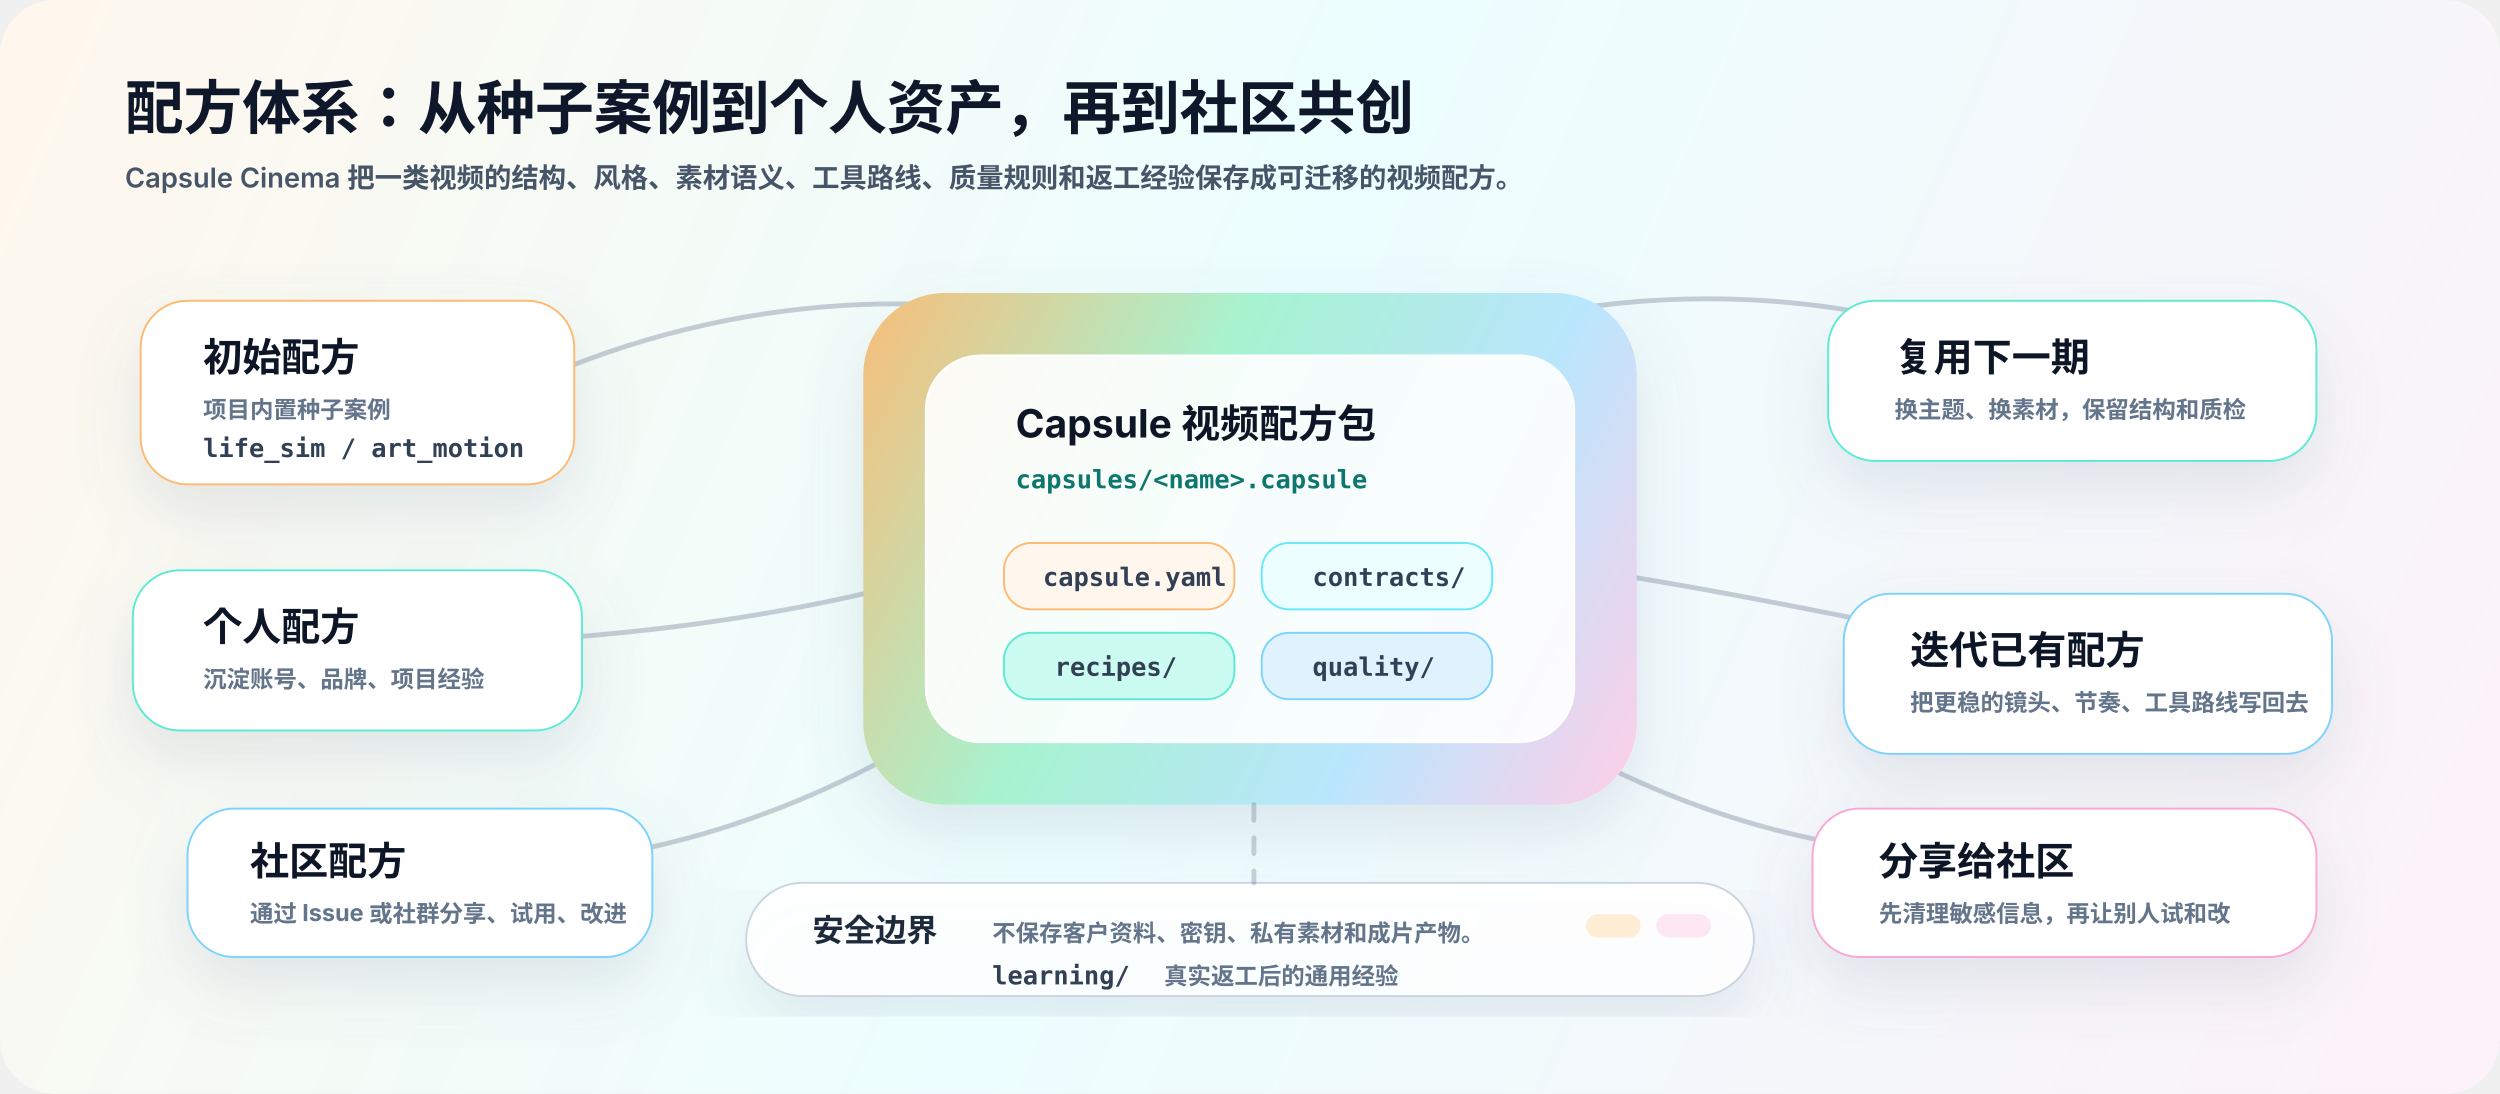
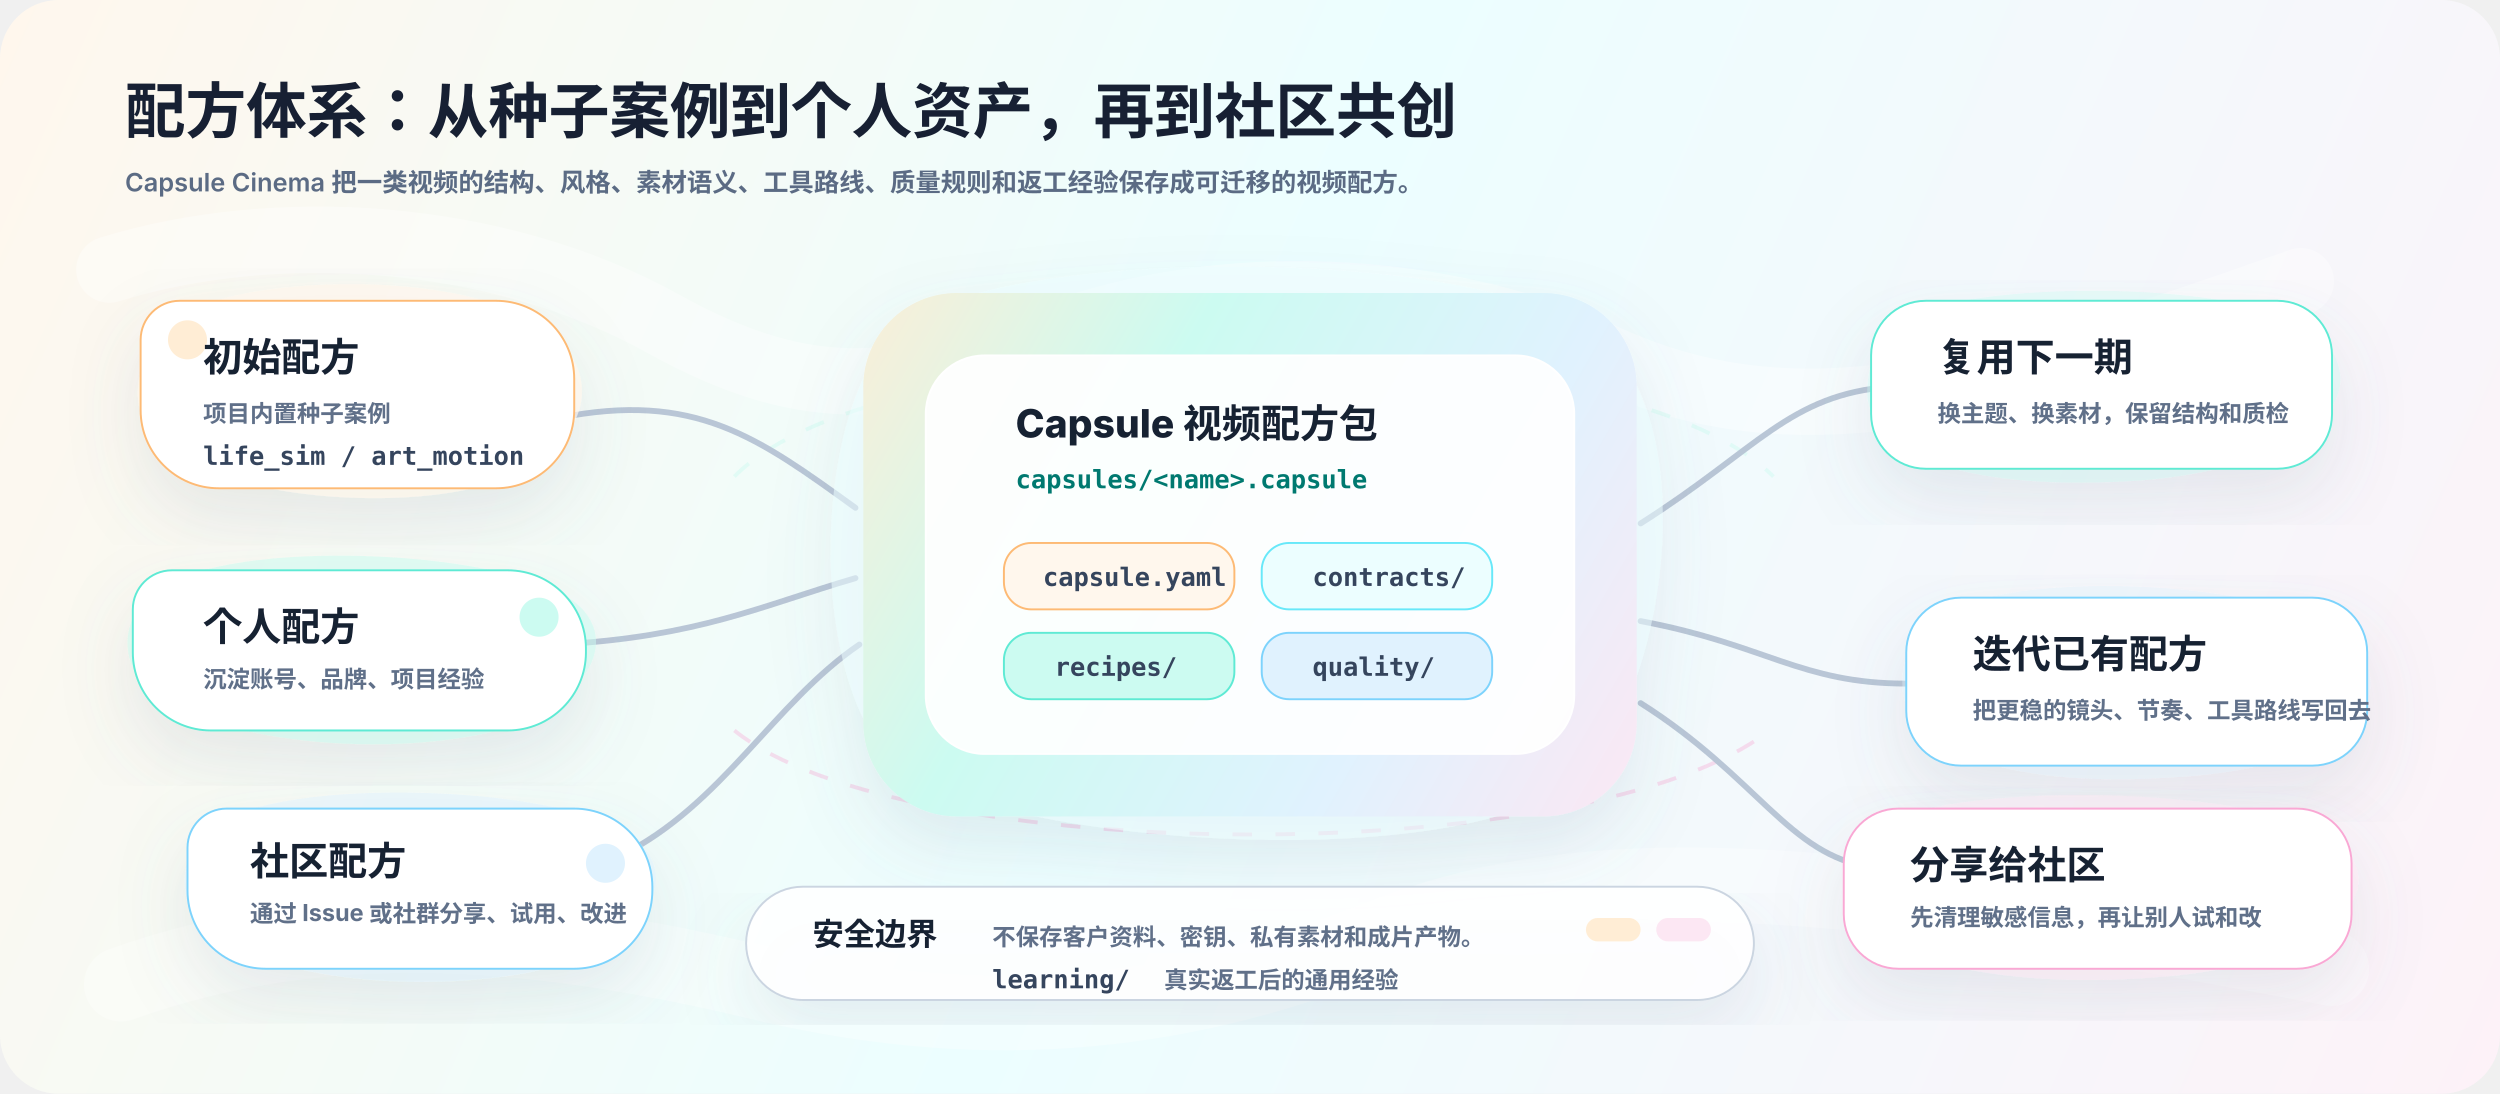
<svg xmlns="http://www.w3.org/2000/svg" width="1280" height="560" viewBox="0 0 1280 560" fill="none" role="img" aria-labelledby="title desc">
  <defs>
    <linearGradient id="bg" x1="0" y1="0" x2="1280" y2="560" gradientUnits="userSpaceOnUse">
      <stop stop-color="#FFF7ED" />
      <stop offset="0.48" stop-color="#ECFEFF" />
      <stop offset="1" stop-color="#FDF2F8" />
    </linearGradient>
-     <linearGradient id="capsule" x1="420" y1="168" x2="842" y2="388" gradientUnits="userSpaceOnUse">
-       <stop stop-color="#FDBA74" />
-       <stop offset="0.4" stop-color="#A7F3D0" />
-       <stop offset="0.72" stop-color="#BAE6FD" />
-       <stop offset="1" stop-color="#FBCFE8" />
+     <linearGradient id="capsule" x1="420" y1="154" x2="850" y2="404" gradientUnits="userSpaceOnUse">
+       <stop stop-color="#FFEDD5" />
+       <stop offset="0.35" stop-color="#CCFBF1" />
+       <stop offset="0.7" stop-color="#E0F2FE" />
+       <stop offset="1" stop-color="#FCE7F3" />
    </linearGradient>
-     <filter id="shadow" x="-12%" y="-18%" width="124%" height="136%" color-interpolation-filters="sRGB">
-       <feDropShadow dx="0" dy="14" stdDeviation="16" flood-color="#64748B" flood-opacity="0.16" />
+     <filter id="shadow" x="-16%" y="-22%" width="132%" height="144%" color-interpolation-filters="sRGB">
+       <feDropShadow dx="0" dy="16" stdDeviation="18" flood-color="#64748B" flood-opacity="0.13" />
    </filter>
    <style>
-       .title { font: 750 30px -apple-system, BlinkMacSystemFont, "Segoe UI", sans-serif; fill: #0F172A; }
-       .section { font: 750 20px -apple-system, BlinkMacSystemFont, "Segoe UI", sans-serif; fill: #111827; }
-       .label { font: 700 16px -apple-system, BlinkMacSystemFont, "Segoe UI", sans-serif; fill: #1E293B; }
-       .body { font: 600 14px -apple-system, BlinkMacSystemFont, "Segoe UI", sans-serif; fill: #475569; }
-       .tiny { font: 650 12px -apple-system, BlinkMacSystemFont, "Segoe UI", sans-serif; fill: #64748B; }
-       .code { font: 700 13px ui-monospace, SFMono-Regular, Menlo, monospace; fill: #0F766E; }
-       .codeDark { font: 700 13px ui-monospace, SFMono-Regular, Menlo, monospace; fill: #334155; }
-       .line { stroke: #64748B; stroke-opacity: 0.34; stroke-width: 2.5; stroke-linecap: round; }
-       .dash { stroke: #64748B; stroke-opacity: 0.32; stroke-width: 2.5; stroke-linecap: round; stroke-dasharray: 8 9; }
+       .title{font:800 31px -apple-system,BlinkMacSystemFont,"Segoe UI",sans-serif;fill:#172033}
+       .body{font:600 13px -apple-system,BlinkMacSystemFont,"Segoe UI",sans-serif;fill:#5B6B84}
+       .section{font:800 20px -apple-system,BlinkMacSystemFont,"Segoe UI",sans-serif;fill:#172033}
+       .label{font:800 16px -apple-system,BlinkMacSystemFont,"Segoe UI",sans-serif;fill:#172033}
+       .tiny{font:700 12px -apple-system,BlinkMacSystemFont,"Segoe UI",sans-serif;fill:#607089}
+       .code{font:800 13px ui-monospace,SFMono-Regular,Menlo,monospace;fill:#00796F}
+       .codeDark{font:800 13px ui-monospace,SFMono-Regular,Menlo,monospace;fill:#35445D}
    </style>
  </defs>
-   <rect width="1280" height="560" rx="28" fill="url(#bg)" />
-   <text x="64" y="66" class="title">配方体系：从种子案例到个人资产，再到社区共创</text>
-   <text x="64" y="96" class="body">Capsule Cinema 把一类视频的结构、风格、素材语义、工具路线、质量规则和返工经验保存成可迁移的视频配方。</text>
-   <path d="M236 214 C332 160 448 142 552 166" class="line" />
-   <path d="M228 330 C332 326 418 314 510 286" class="line" />
-   <path d="M284 442 C390 430 466 386 534 338" class="line" />
-   <path d="M760 168 C876 136 1016 156 1096 220" class="line" />
-   <path d="M770 286 C884 300 984 326 1088 342" class="line" />
-   <path d="M744 344 C856 428 982 454 1098 430" class="line" />
-   <g filter="url(#shadow)">
-     <rect x="72" y="154" width="222" height="94" rx="24" fill="#FFFFFF" stroke="#FDBA74" />
+   <rect width="1280" height="560" rx="30" fill="url(#bg)" />
+   <path d="M56 138C140 112 254 118 340 166C416 208 462 200 538 172C626 140 736 144 824 184C918 226 1010 204 1178 144" stroke="#FFFFFF" stroke-width="34" stroke-opacity="0.36" stroke-linecap="round" />
+   <path d="M62 504C168 466 276 476 392 504C512 532 610 518 706 480C812 438 932 446 1194 496" stroke="#FFFFFF" stroke-width="38" stroke-opacity="0.32" stroke-linecap="round" />
+   <path d="M376 244C454 164 826 162 908 244" stroke="#CCFBF1" stroke-width="2" stroke-opacity="0.45" stroke-dasharray="10 12" />
+   <path d="M376 374C462 444 814 446 906 374" stroke="#F9A8D4" stroke-width="2" stroke-opacity="0.36" stroke-dasharray="10 12" />
+   <text x="64" y="68" class="title">配方体系：从种子案例到个人资产，再到社区共创</text>
+   <text x="64" y="98" class="body">Capsule Cinema 把一类视频的结构、风格、素材语义、工具路线、质量规则和返工经验保存成可迁移的视频配方。</text>
+   <path d="M286 214C356 200 388 224 438 260" stroke="#B9C6D6" stroke-width="3" stroke-linecap="round" />
+   <path d="M286 330C358 326 390 310 438 296" stroke="#B9C6D6" stroke-width="3" stroke-linecap="round" />
+   <path d="M318 438C370 412 396 360 440 330" stroke="#B9C6D6" stroke-width="3" stroke-linecap="round" />
+   <path d="M840 268C900 230 916 202 968 198" stroke="#B9C6D6" stroke-width="3" stroke-linecap="round" />
+   <path d="M840 318C904 330 922 350 976 350" stroke="#B9C6D6" stroke-width="3" stroke-linecap="round" />
+   <path d="M840 360C900 398 916 438 958 444" stroke="#B9C6D6" stroke-width="3" stroke-linecap="round" />
+   <g id="seedIsland" filter="url(#shadow)">
+     <path d="M86 166C112 140 252 134 288 176C312 204 290 236 250 248C194 264 96 252 76 220C66 204 70 184 86 166Z" fill="#FFF7ED" fill-opacity="0.68" />
+     <path d="M92 154H254C276 154 294 172 294 194V210C294 232 276 250 254 250H112C90 250 72 232 72 210V174C72 163 81 154 92 154Z" fill="#FFFFFF" stroke="#FDBA74" />
+     <circle cx="96" cy="174" r="10" fill="#FFEDD5" />
    <text x="104" y="190" class="section">初始配方</text>
-     <text x="104" y="214" class="tiny">项目内置种子案例</text>
-     <text x="104" y="234" class="codeDark">life_sim / art_motion</text>
-     <rect x="68" y="292" width="230" height="82" rx="24" fill="#FFFFFF" stroke="#5EEAD4" />
+     <text x="104" y="216" class="tiny">项目内置种子案例</text>
+     <text x="104" y="238" class="codeDark">life_sim / art_motion</text>
+   </g>
+   <g id="personalIsland" filter="url(#shadow)">
+     <path d="M78 304C110 276 244 280 288 304C326 326 296 366 246 376C176 390 82 374 68 342C62 328 66 314 78 304Z" fill="#CCFBF1" fill-opacity="0.52" />
+     <path d="M88 292H260C282 292 300 310 300 332V334C300 356 282 374 260 374H108C86 374 68 356 68 334V312C68 301 77 292 88 292Z" fill="#FFFFFF" stroke="#5EEAD4" />
+     <circle cx="276" cy="316" r="10" fill="#CCFBF1" />
    <text x="104" y="328" class="section">个人配方</text>
    <text x="104" y="352" class="tiny">沉淀账号、品牌、项目经验</text>
-     <rect x="96" y="414" width="238" height="76" rx="24" fill="#FFFFFF" stroke="#7DD3FC" />
+   </g>
+   <g id="communityIsland" filter="url(#shadow)">
+     <path d="M108 424C142 396 296 402 326 430C354 456 320 492 258 500C184 510 104 492 96 462C92 448 96 434 108 424Z" fill="#E0F2FE" fill-opacity="0.5" />
+     <path d="M116 414H294C316 414 334 432 334 454V456C334 478 316 496 294 496H136C114 496 96 478 96 456V434C96 423 105 414 116 414Z" fill="#FFFFFF" stroke="#7DD3FC" />
+     <circle cx="310" cy="442" r="10" fill="#E0F2FE" />
    <text x="128" y="448" class="section">社区配方</text>
    <text x="128" y="472" class="tiny">通过 Issue 或社群分享、试用、改进</text>
  </g>
  <g filter="url(#shadow)">
-     <rect x="442" y="150" width="396" height="262" rx="42" fill="url(#capsule)" />
-     <rect x="474" y="182" width="332" height="198" rx="28" fill="#FFFFFF" fill-opacity="0.9" stroke="#FFFFFF" />
+     <path d="M458 170C502 126 756 124 818 172C870 212 856 344 812 394C762 450 512 434 460 392C414 354 414 214 458 170Z" fill="#ECFEFF" fill-opacity="0.54" />
+     <rect x="442" y="150" width="396" height="268" rx="48" fill="url(#capsule)" />
+     <rect x="474" y="182" width="332" height="204" rx="30" fill="#FFFFFF" fill-opacity="0.92" stroke="#FFFFFF" />
    <text x="520" y="224" class="section">Capsule 视频配方包</text>
    <text x="520" y="250" class="code">capsules/&lt;name&gt;.capsule</text>
    <rect x="514" y="278" width="118" height="34" rx="14" fill="#FFF7ED" stroke="#FDBA74" />
    <text x="534" y="300" class="codeDark">capsule.yaml</text>
    <rect x="646" y="278" width="118" height="34" rx="14" fill="#ECFEFF" stroke="#67E8F9" />
    <text x="672" y="300" class="codeDark">contracts/</text>
    <rect x="514" y="324" width="118" height="34" rx="14" fill="#CCFBF1" stroke="#5EEAD4" />
    <text x="540" y="346" class="codeDark">recipes/</text>
    <rect x="646" y="324" width="118" height="34" rx="14" fill="#E0F2FE" stroke="#7DD3FC" />
    <text x="672" y="346" class="codeDark">quality/</text>
  </g>
  <g filter="url(#shadow)">
-     <rect x="936" y="154" width="250" height="82" rx="24" fill="#FFFFFF" stroke="#5EEAD4" />
-     <text x="970" y="190" class="section">复用下一期</text>
-     <text x="970" y="214" class="tiny">换主题、换素材，保留结构和质检</text>
-     <rect x="944" y="304" width="250" height="82" rx="24" fill="#FFFFFF" stroke="#7DD3FC" />
-     <text x="978" y="340" class="section">迭代已有配方</text>
-     <text x="978" y="364" class="tiny">把更稳的镜头、节奏、工具路线写回去</text>
-     <rect x="928" y="414" width="258" height="76" rx="24" fill="#FFFFFF" stroke="#F9A8D4" />
-     <text x="962" y="448" class="section">分享给社区</text>
-     <text x="962" y="472" class="tiny">先清理敏感信息，再让别人试和改</text>
+     <path d="M970 166C1000 142 1164 142 1190 174C1218 208 1172 240 1096 246C1010 252 958 234 956 202C956 188 960 176 970 166Z" fill="#CCFBF1" fill-opacity="0.36" />
+     <rect x="958" y="154" width="236" height="86" rx="28" fill="#FFFFFF" stroke="#5EEAD4" />
+     <text x="992" y="190" class="section">复用下一期</text>
+     <text x="992" y="216" class="tiny">换主题、换素材，保留结构和质检</text>
  </g>
  <g filter="url(#shadow)">
-     <rect x="382" y="452" width="516" height="58" rx="29" fill="#FFFFFF" fill-opacity="0.88" stroke="#CBD5E1" />
-     <text x="416" y="482" class="label">安全边界</text>
-     <text x="508" y="482" class="tiny">不保存客户资料、密钥、私有素材和成片产物。</text>
-     <text x="508" y="504" class="codeDark">learning/</text>
-     <text x="596" y="504" class="tiny">真实返工后的通用经验</text>
-     <rect x="812" y="468" width="28" height="12" rx="6" fill="#FFEDD5" />
-     <rect x="848" y="468" width="28" height="12" rx="6" fill="#FCE7F3" />
+     <path d="M988 318C1028 288 1180 298 1206 330C1232 364 1190 394 1112 398C1024 404 974 382 974 350C974 338 978 328 988 318Z" fill="#E0F2FE" fill-opacity="0.36" />
+     <rect x="976" y="306" width="236" height="86" rx="28" fill="#FFFFFF" stroke="#7DD3FC" />
+     <text x="1010" y="342" class="section">迭代已有配方</text>
+     <text x="1010" y="368" class="tiny">把更稳的镜头、节奏、工具路线写回去</text>
  </g>
-   <path d="M642 412 C642 432 642 440 642 452" class="dash" />
+   <g id="shareHarbor" filter="url(#shadow)">
+     <path d="M956 426C992 398 1166 402 1198 432C1228 460 1184 494 1108 500C1018 508 946 488 944 456C944 444 948 434 956 426Z" fill="#FCE7F3" fill-opacity="0.42" />
+     <rect x="944" y="414" width="260" height="82" rx="28" fill="#FFFFFF" stroke="#F9A8D4" />
+     <text x="978" y="450" class="section">分享给社区</text>
+     <text x="978" y="474" class="tiny">先清理敏感信息，再让别人试和改</text>
+   </g>
+   <g filter="url(#shadow)">
+     <rect x="382" y="454" width="516" height="58" rx="29" fill="#FFFFFF" fill-opacity="0.9" stroke="#CBD5E1" />
+     <text x="416" y="484" class="label">安全边界</text>
+     <text x="508" y="484" class="tiny">不保存客户资料、密钥、私有素材和成片产物。</text>
+     <text x="508" y="506" class="codeDark">learning/</text>
+     <text x="596" y="506" class="tiny">真实返工后的通用经验</text>
+     <rect x="812" y="470" width="28" height="12" rx="6" fill="#FFEDD5" />
+     <rect x="848" y="470" width="28" height="12" rx="6" fill="#FCE7F3" />
+   </g>
</svg>
